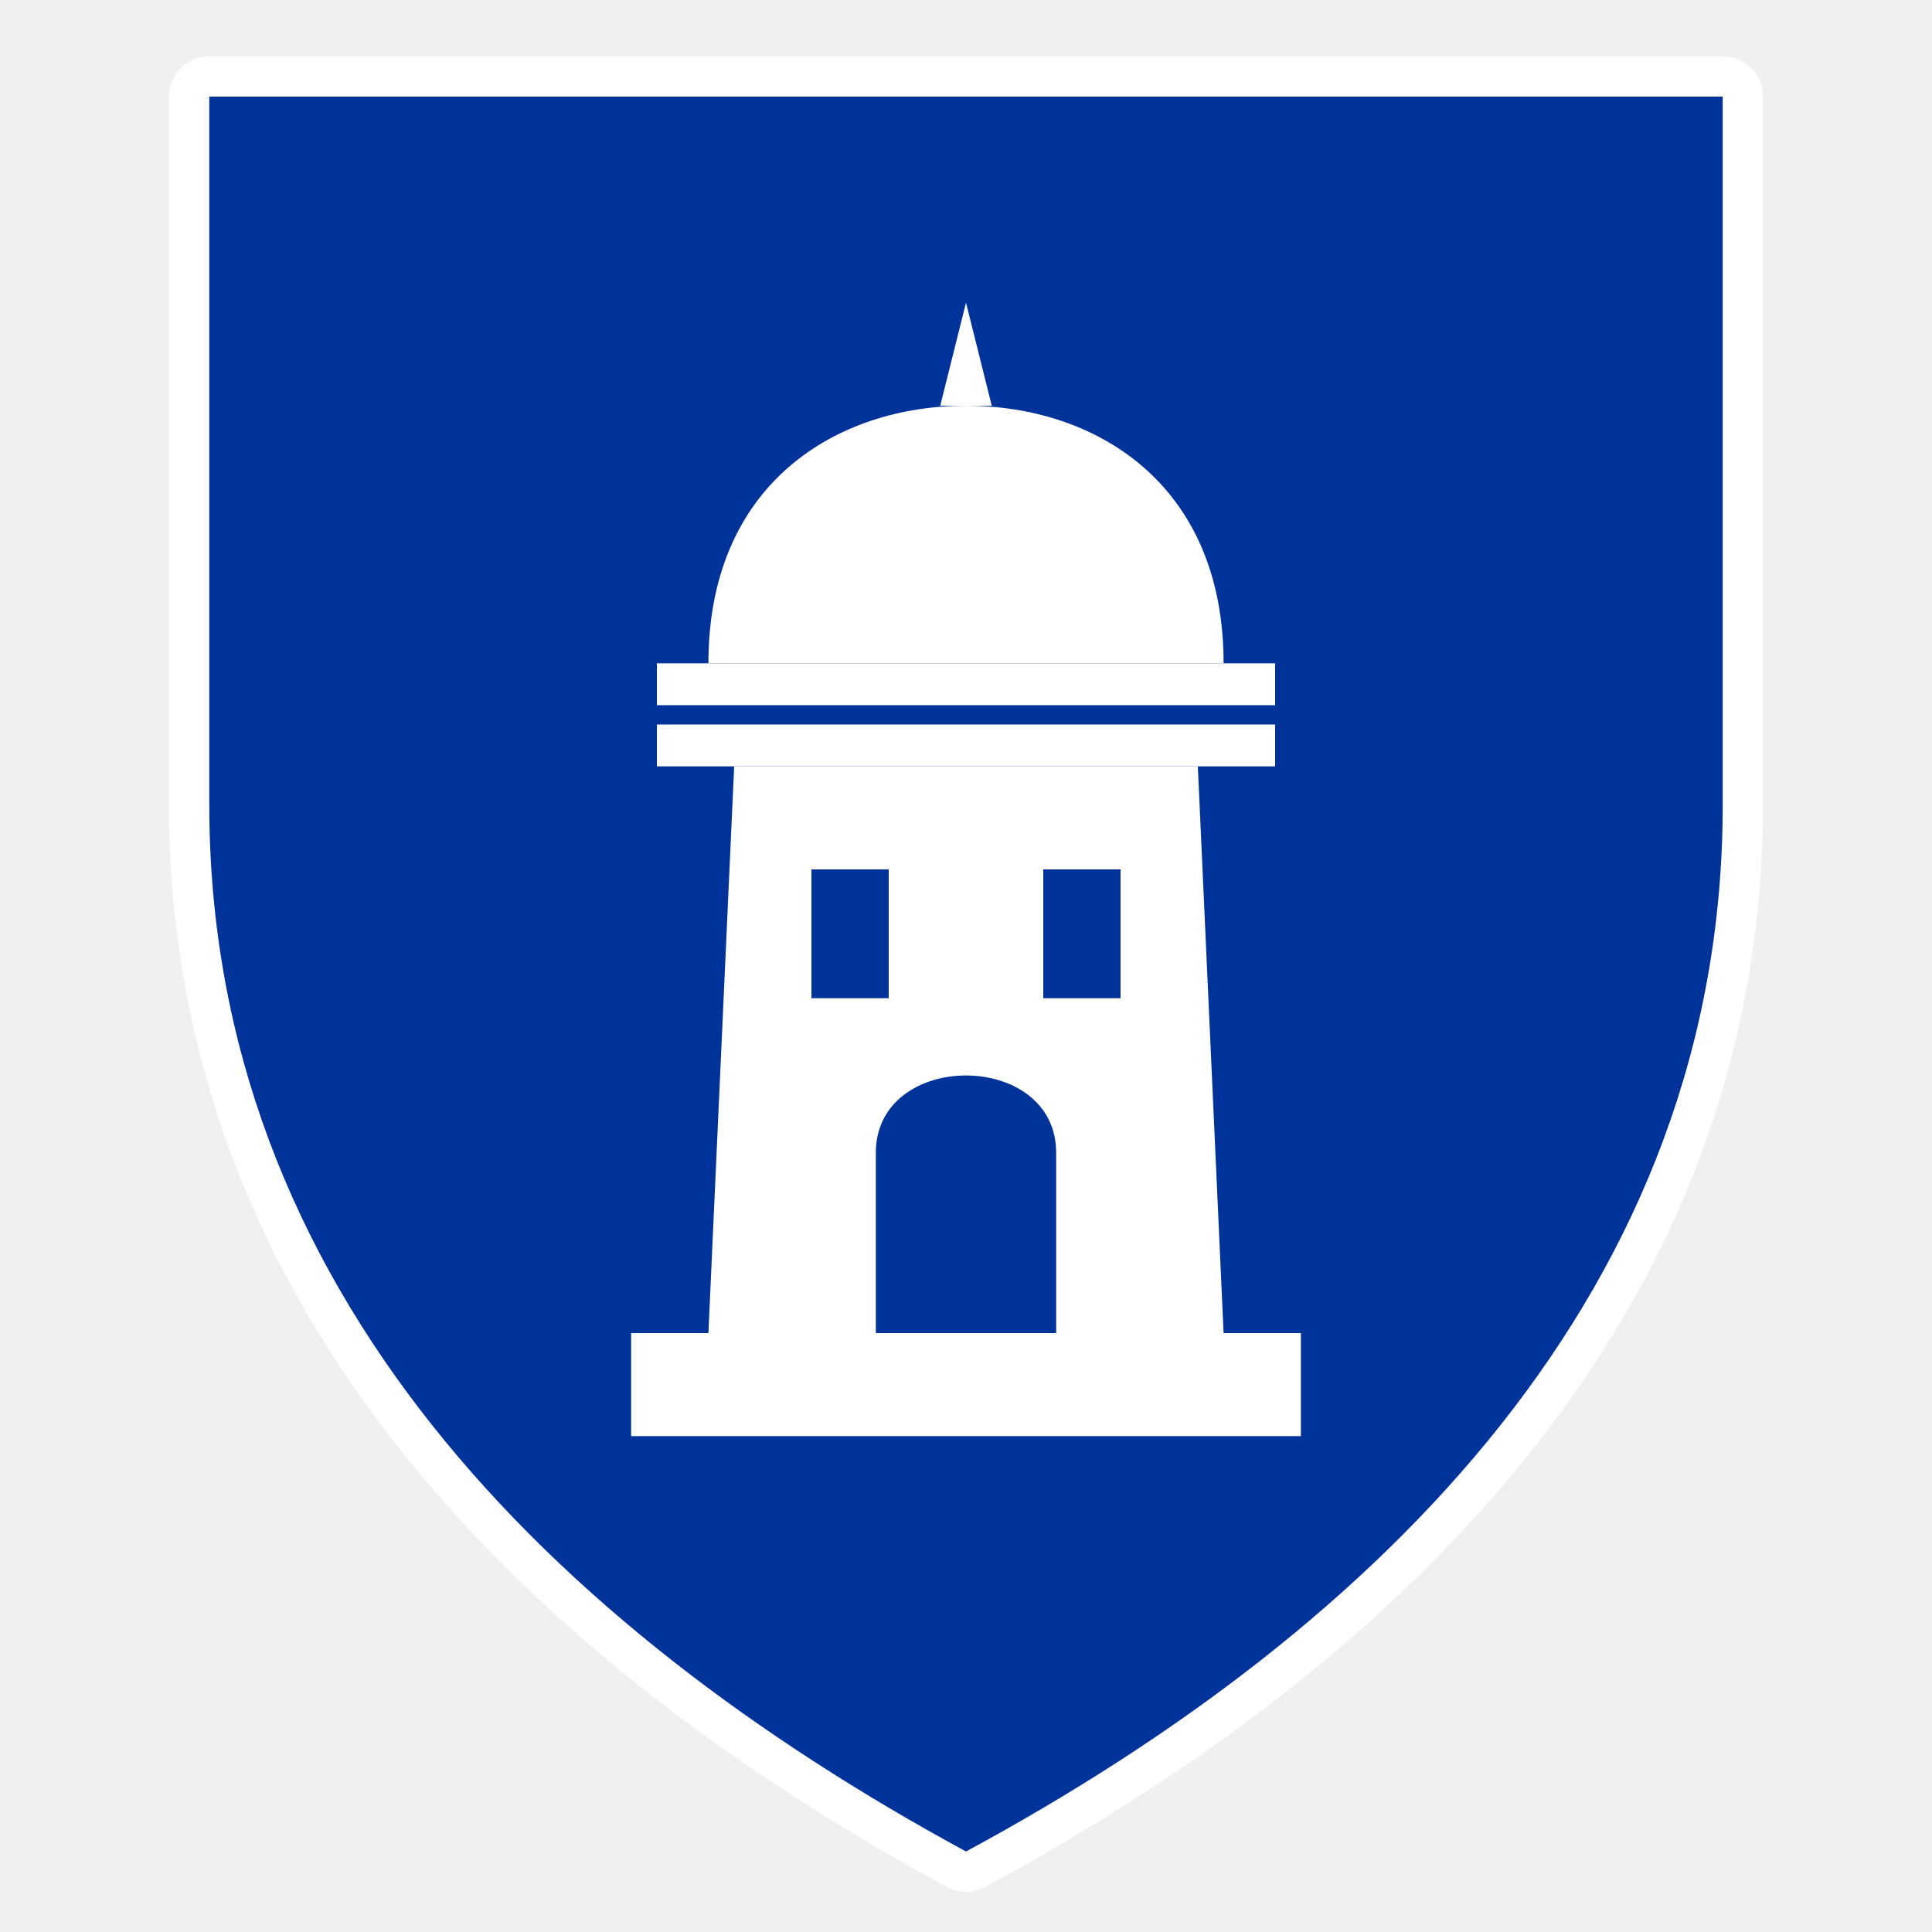
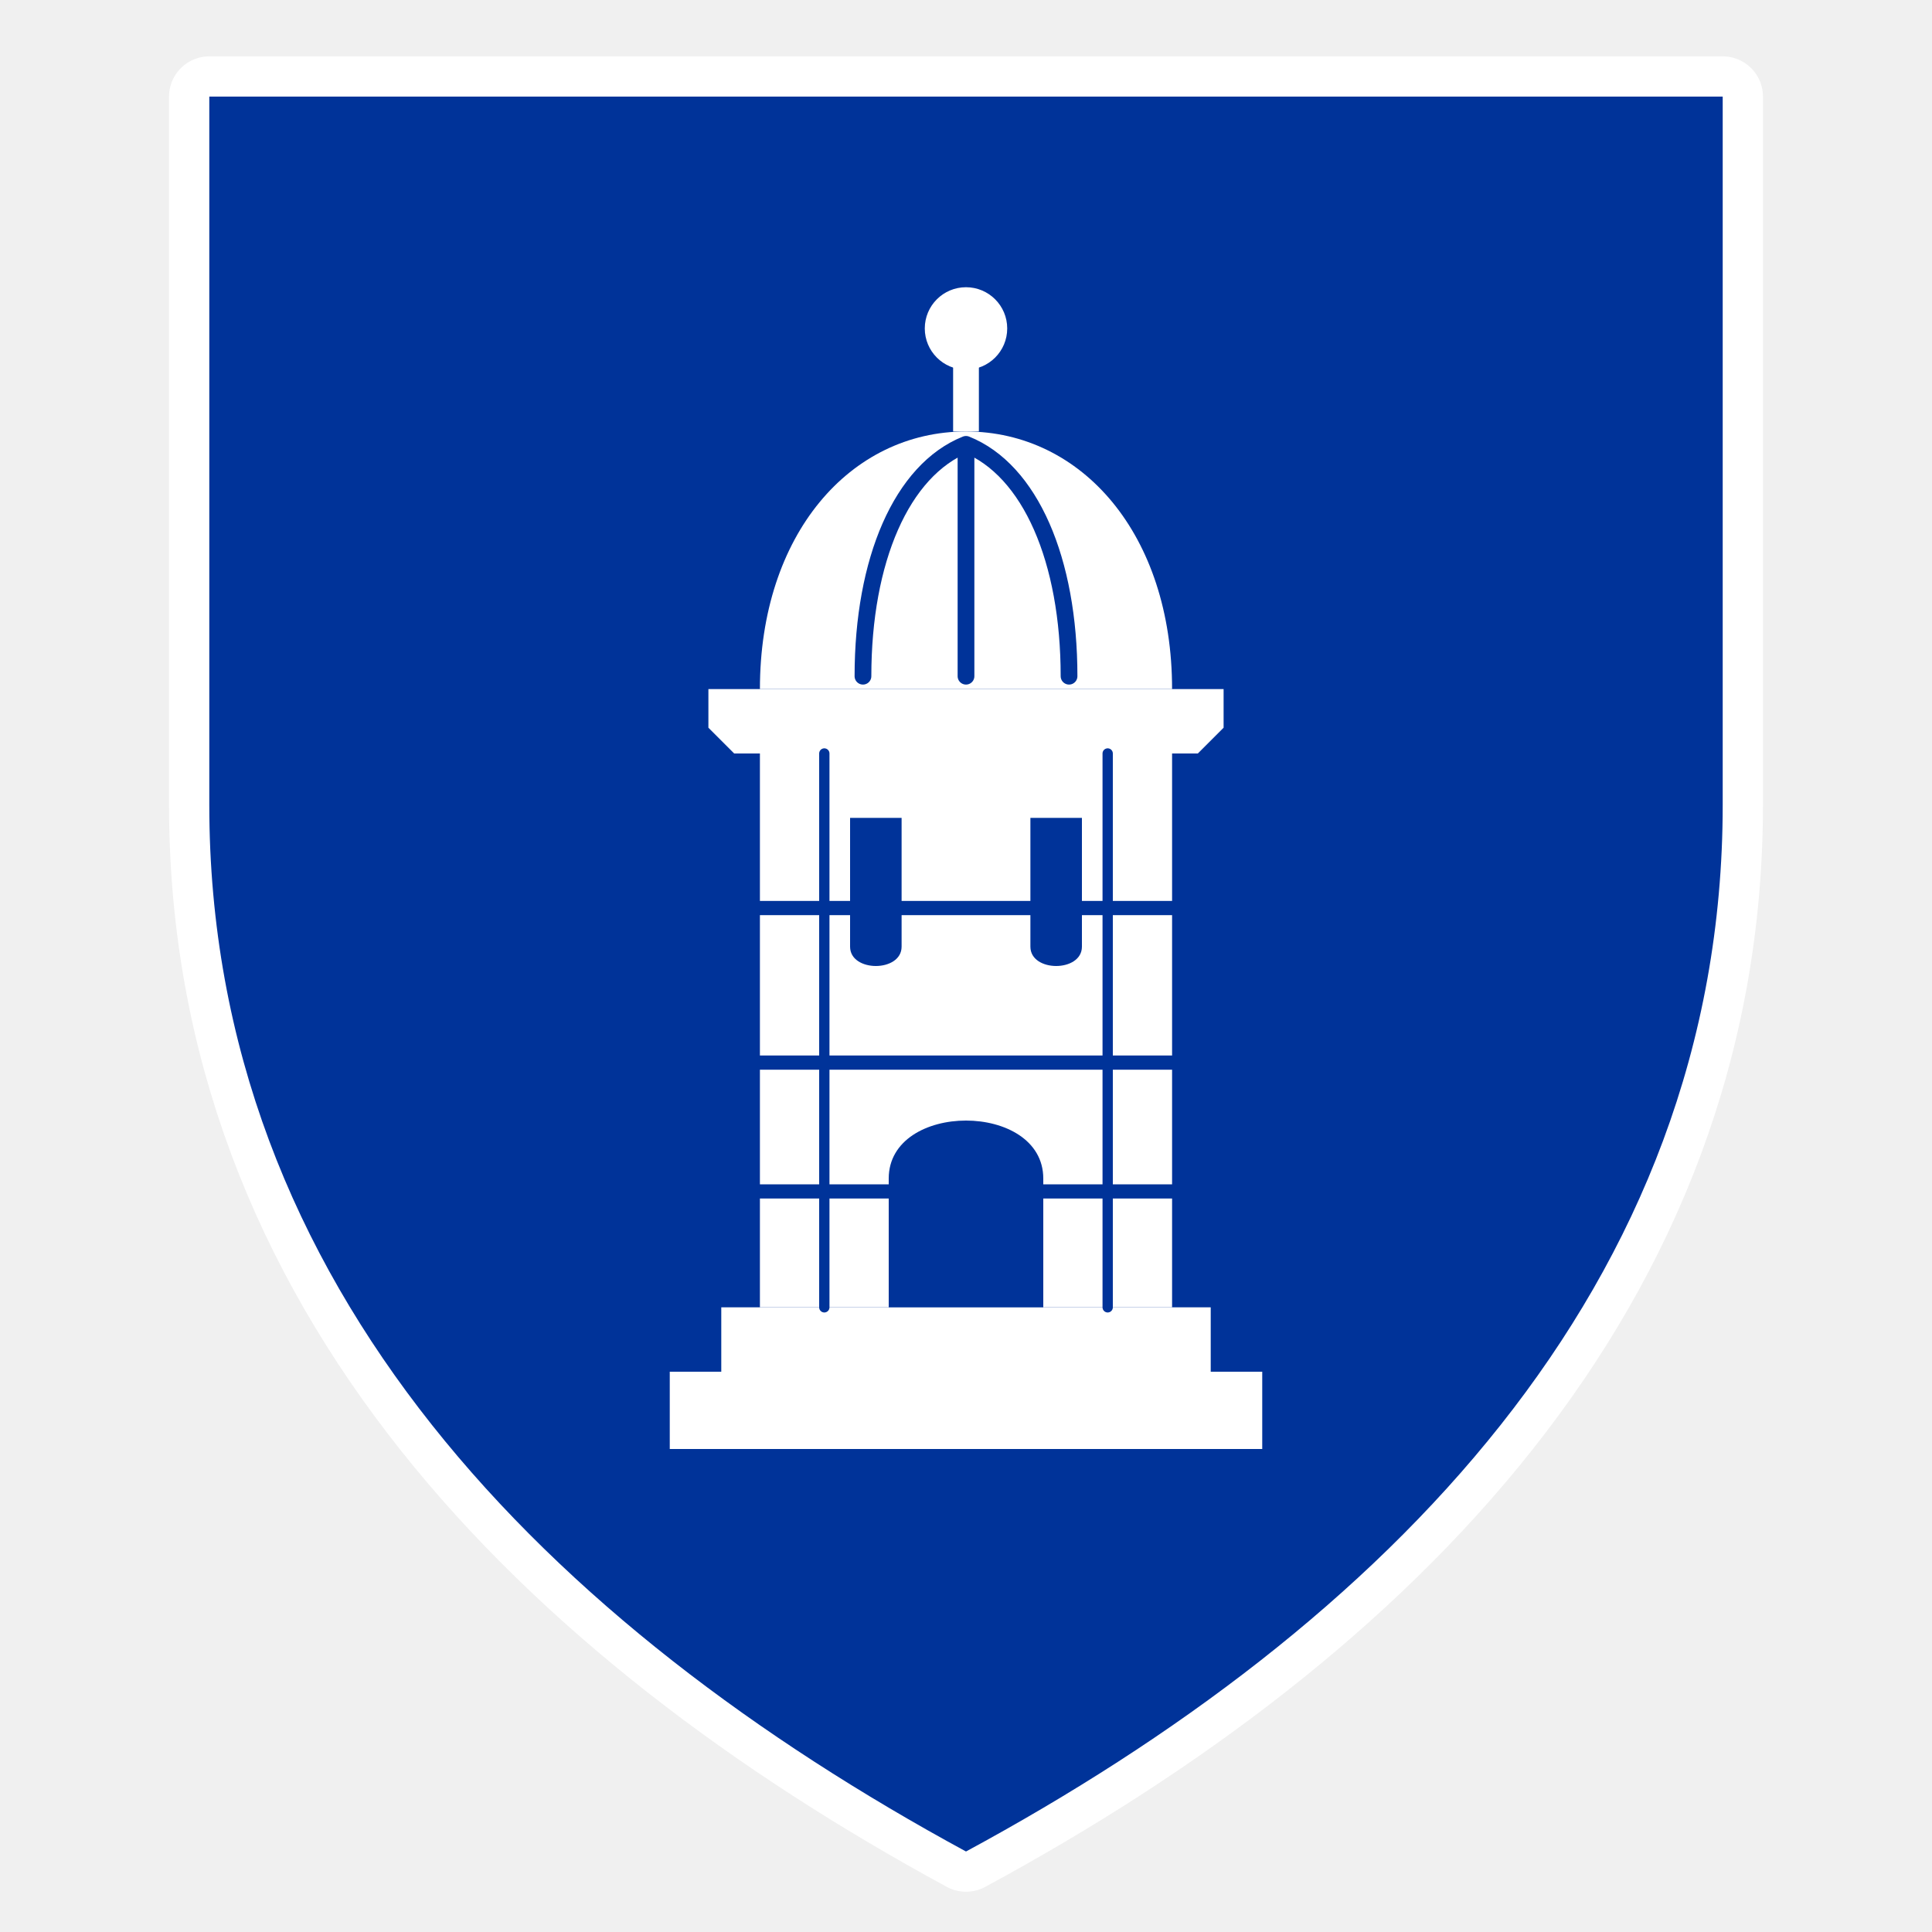
<svg xmlns="http://www.w3.org/2000/svg" viewBox="0 0 120 120" width="120" height="120">
  <defs>
    <clipPath id="c-everton-s">
      <path d="M20 13L100 13L100 50C100 80 82 101 60 105.2C38 101 20 80 20 50Z" />
    </clipPath>
  </defs>
  <path d="M13 6L107 6L107 50C107 80 85.9 101 60 115C34.2 101 13 80 13 50Z" fill="#fff" stroke="#fff" stroke-width="5" stroke-linejoin="round" />
  <path d="M13 6L107 6L107 50C107 80 85.9 101 60 115C34.2 101 13 80 13 50Z" fill="#003399" />
  <path d="M20 13L100 13L100 50C100 80 82 101 60 105.2C38 101 20 80 20 50Z" fill="#003399" />
  <g transform="translate(60 54) scale(0.8) translate(-50 -50)">
-     <path d="M50 6L52 14L48 14Z" fill="#fff" />
-     <path d="M30 34C30 20 40 14 50 14C60 14 70 20 70 34Z" fill="#fff" />
-     <path d="M26 34L74 34L74 42L26 42Z" fill="#fff" />
-     <path d="M32 42L68 42L70 86L30 86Z" fill="#fff" />
-     <path d="M24 86L76 86L76 94L24 94Z" fill="#fff" />
-     <path d="M43 86L43 72C43 64 57 64 57 72L57 86Z" fill="#003399" />
-     <path d="M38 50L44 50L44 60L38 60Z" fill="#003399" />
-     <path d="M56 50L62 50L62 60L56 60Z" fill="#003399" />
-     <path d="M26 38L74 38" fill="none" stroke="#003399" stroke-width="1.5" stroke-linecap="round" stroke-linejoin="round" />
+     <circle cx="50" cy="8" r="3.2" fill="#fff" />
+     <path d="M49 10L51 10L51 16L49 16Z" fill="#fff" />
+     <path d="M34 36C34 24 41 16 50 16C59 16 66 24 66 36Z" fill="#fff" />
+     <path d="M42 35C42 26 45 19 50 17M58 35C58 26 55 19 50 17M50 17L50 35" fill="none" stroke="#003399" stroke-width="1.3" stroke-linecap="round" stroke-linejoin="round" />
+     <path d="M30 36L70 36L70 39L68 41L32 41L30 39Z" fill="#fff" />
+     <path d="M34 41L66 41L66 84L34 84Z" fill="#fff" />
+     <path d="M31 84L69 84L69 89L31 89ZM27 89L73 89L73 95L27 95Z" fill="#fff" />
+     <path d="M34 53L66 53M34 65L66 65M34 75L66 75" fill="none" stroke="#003399" stroke-width="1.1" stroke-linecap="round" stroke-linejoin="round" />
+     <path d="M39 41L39 84M61 41L61 84" fill="none" stroke="#003399" stroke-width="0.8" stroke-linecap="round" stroke-linejoin="round" />
+     <path d="M44 84L44 74C44 68 56 68 56 74L56 84Z" fill="#003399" />
+     <path d="M41 46L45 46L45 56C45 58 41 58 41 56ZM55 46L59 46L59 56C59 58 55 58 55 56Z" fill="#003399" />
  </g>
</svg>
